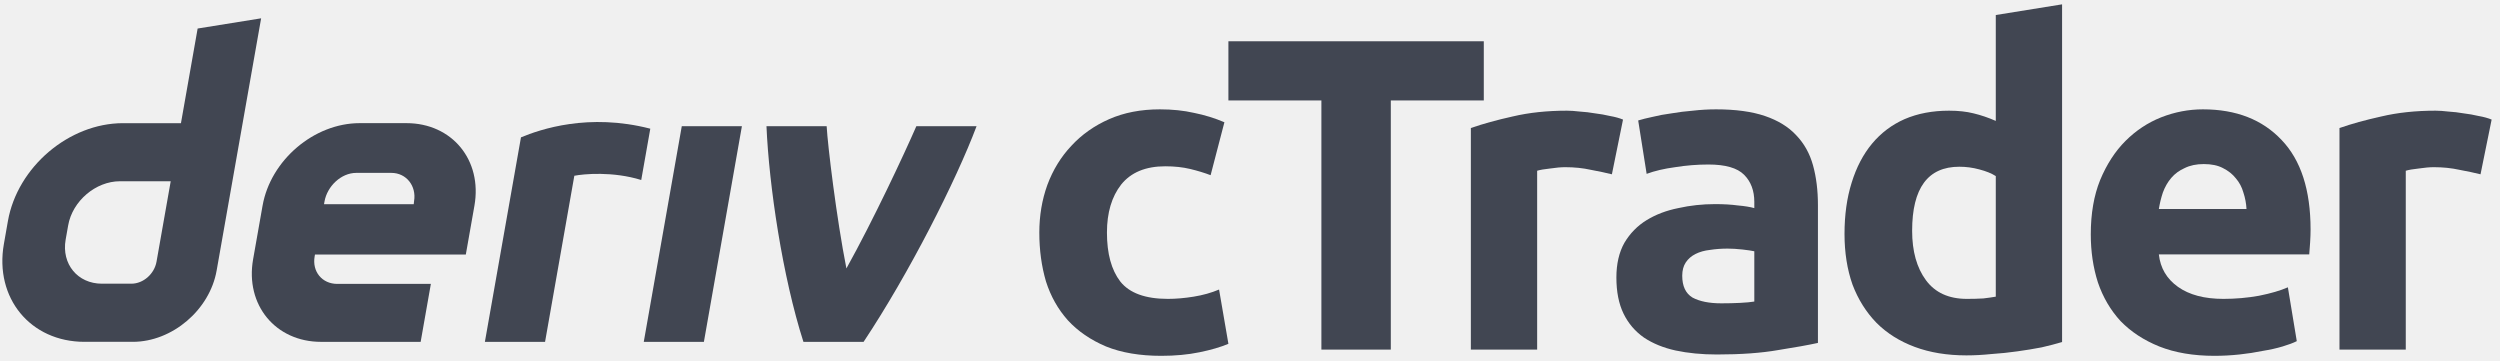
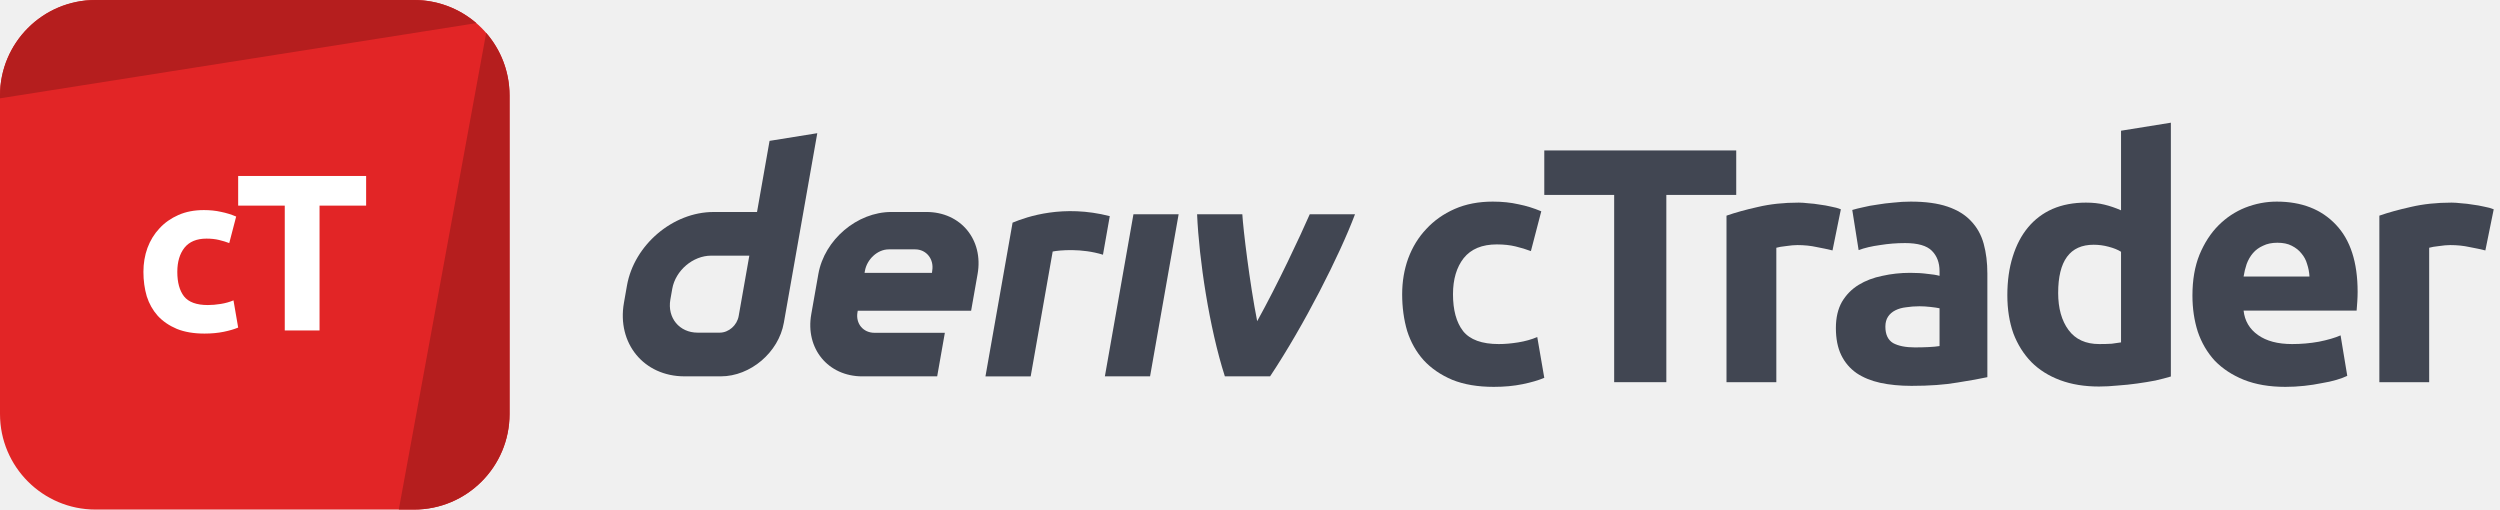
- <svg xmlns="http://www.w3.org/2000/svg" width="236" height="34" viewBox="0 0 236 34" fill="none">
-   <path fill-rule="evenodd" clip-rule="evenodd" d="M18.657 2.693L17.082 11.627H11.614C6.512 11.627 1.649 15.76 0.748 20.862L0.366 23.034C-0.531 28.135 2.873 32.269 7.975 32.269H12.536C16.254 32.269 19.796 29.259 20.45 25.541L24.651 1.729L18.657 2.693ZM14.777 24.698C14.576 25.846 13.542 26.781 12.393 26.781H9.622C7.329 26.781 5.795 24.92 6.197 22.623L6.436 21.269C6.843 18.976 9.031 17.11 11.324 17.11H16.115L14.777 24.698Z" fill="#414652" />
-   <path d="M60.772 32.27H66.448L70.036 11.913H64.36L60.772 32.27Z" fill="#414652" />
-   <path d="M60.961 14.567L60.962 14.562C61.104 13.758 61.246 12.953 61.388 12.148C55.564 10.647 51.027 12.2 49.18 12.965C49.18 12.965 46.545 27.901 45.773 32.275H51.453C52.375 27.048 53.297 21.82 54.217 16.592C55.07 16.422 57.844 16.156 60.533 16.992C60.675 16.184 60.818 15.375 60.961 14.567Z" fill="#414652" />
-   <path fill-rule="evenodd" clip-rule="evenodd" d="M38.368 11.625H33.954C29.649 11.625 25.545 15.113 24.786 19.418L23.893 24.478C23.134 28.783 26.006 32.271 30.311 32.271H39.71L40.674 26.8H31.841C30.407 26.8 29.448 25.639 29.703 24.201L29.733 24.029H43.973L44.786 19.418C45.545 15.113 42.673 11.625 38.368 11.625ZM39.089 18.982L39.056 19.275H30.588L30.634 19.015C30.89 17.582 32.198 16.32 33.635 16.32H36.943C38.364 16.32 39.324 17.561 39.089 18.982Z" fill="#414652" />
-   <path d="M79.901 25.341C82.478 20.704 85.32 14.621 86.504 11.913H92.188C90.253 17.058 85.819 25.809 81.523 32.27H75.843C73.872 26.12 72.598 17.552 72.355 11.913H78.036C78.138 13.753 78.962 20.575 79.901 25.341Z" fill="#414652" />
-   <path d="M98.112 21.956C98.112 20.36 98.364 18.862 98.868 17.462C99.4 16.034 100.156 14.802 101.136 13.766C102.116 12.702 103.306 11.862 104.706 11.246C106.106 10.63 107.702 10.322 109.494 10.322C110.67 10.322 111.748 10.434 112.728 10.658C113.708 10.854 114.66 11.148 115.584 11.54L114.282 16.538C113.694 16.314 113.05 16.118 112.35 15.95C111.65 15.782 110.866 15.698 109.998 15.698C108.15 15.698 106.764 16.272 105.84 17.42C104.944 18.568 104.496 20.08 104.496 21.956C104.496 23.944 104.916 25.484 105.756 26.576C106.624 27.668 108.122 28.214 110.25 28.214C111.006 28.214 111.818 28.144 112.686 28.004C113.554 27.864 114.352 27.64 115.08 27.332L115.962 32.456C115.234 32.764 114.324 33.03 113.232 33.254C112.14 33.478 110.936 33.59 109.62 33.59C107.604 33.59 105.868 33.296 104.412 32.708C102.956 32.092 101.752 31.266 100.8 30.23C99.876 29.194 99.19 27.976 98.742 26.576C98.322 25.148 98.112 23.608 98.112 21.956Z" fill="#414652" />
-   <path d="M140.07 3.896V9.482H131.292V33.002H124.74V9.482H115.962V3.896H140.07Z" fill="#414652" />
-   <path d="M152.163 16.454C151.603 16.314 150.945 16.174 150.189 16.034C149.433 15.866 148.621 15.782 147.753 15.782C147.361 15.782 146.885 15.824 146.325 15.908C145.793 15.964 145.387 16.034 145.107 16.118V33.002H138.849V12.086C139.969 11.694 141.285 11.33 142.797 10.994C144.337 10.63 146.045 10.448 147.921 10.448C148.257 10.448 148.663 10.476 149.139 10.532C149.615 10.56 150.091 10.616 150.567 10.7C151.043 10.756 151.519 10.84 151.995 10.952C152.471 11.036 152.877 11.148 153.213 11.288L152.163 16.454Z" fill="#414652" />
-   <path d="M162.499 28.634C163.115 28.634 163.703 28.62 164.263 28.592C164.823 28.564 165.271 28.522 165.607 28.466V23.72C165.355 23.664 164.977 23.608 164.473 23.552C163.969 23.496 163.507 23.468 163.087 23.468C162.499 23.468 161.939 23.51 161.407 23.594C160.903 23.65 160.455 23.776 160.063 23.972C159.671 24.168 159.363 24.434 159.139 24.77C158.915 25.106 158.803 25.526 158.803 26.03C158.803 27.01 159.125 27.696 159.769 28.088C160.441 28.452 161.351 28.634 162.499 28.634ZM161.995 10.322C163.843 10.322 165.383 10.532 166.615 10.952C167.847 11.372 168.827 11.974 169.555 12.758C170.311 13.542 170.843 14.494 171.151 15.614C171.459 16.734 171.613 17.98 171.613 19.352V32.372C170.717 32.568 169.471 32.792 167.875 33.044C166.279 33.324 164.347 33.464 162.079 33.464C160.651 33.464 159.349 33.338 158.173 33.086C157.025 32.834 156.031 32.428 155.191 31.868C154.351 31.28 153.707 30.524 153.259 29.6C152.811 28.676 152.587 27.542 152.587 26.198C152.587 24.91 152.839 23.818 153.343 22.922C153.875 22.026 154.575 21.312 155.443 20.78C156.311 20.248 157.305 19.87 158.425 19.646C159.545 19.394 160.707 19.268 161.911 19.268C162.723 19.268 163.437 19.31 164.053 19.394C164.697 19.45 165.215 19.534 165.607 19.646V19.058C165.607 17.994 165.285 17.14 164.641 16.496C163.997 15.852 162.877 15.53 161.281 15.53C160.217 15.53 159.167 15.614 158.131 15.782C157.095 15.922 156.199 16.132 155.443 16.412L154.645 11.372C155.009 11.26 155.457 11.148 155.989 11.036C156.549 10.896 157.151 10.784 157.795 10.7C158.439 10.588 159.111 10.504 159.811 10.448C160.539 10.364 161.267 10.322 161.995 10.322Z" fill="#414652" />
-   <path d="M180.506 21.788C180.506 23.72 180.94 25.274 181.808 26.45C182.676 27.626 183.964 28.214 185.672 28.214C186.232 28.214 186.75 28.2 187.226 28.172C187.702 28.116 188.094 28.06 188.402 28.004V16.622C188.01 16.37 187.492 16.16 186.848 15.992C186.232 15.824 185.602 15.74 184.958 15.74C181.99 15.74 180.506 17.756 180.506 21.788ZM194.66 32.288C194.1 32.456 193.456 32.624 192.728 32.792C192 32.932 191.23 33.058 190.418 33.17C189.634 33.282 188.822 33.366 187.982 33.422C187.17 33.506 186.386 33.548 185.63 33.548C183.81 33.548 182.186 33.282 180.758 32.75C179.33 32.218 178.126 31.462 177.146 30.482C176.166 29.474 175.41 28.27 174.878 26.87C174.374 25.442 174.122 23.846 174.122 22.082C174.122 20.29 174.346 18.68 174.794 17.252C175.242 15.796 175.886 14.564 176.726 13.556C177.566 12.548 178.588 11.778 179.792 11.246C181.024 10.714 182.424 10.448 183.992 10.448C184.86 10.448 185.63 10.532 186.302 10.7C187.002 10.868 187.702 11.106 188.402 11.414V1.418L194.66 0.41V32.288Z" fill="#414652" />
-   <path d="M197.37 22.124C197.37 20.164 197.664 18.456 198.252 17C198.868 15.516 199.666 14.284 200.646 13.304C201.626 12.324 202.746 11.582 204.006 11.078C205.294 10.574 206.61 10.322 207.954 10.322C211.09 10.322 213.568 11.288 215.388 13.22C217.208 15.124 218.118 17.938 218.118 21.662C218.118 22.026 218.104 22.432 218.076 22.88C218.048 23.3 218.02 23.678 217.992 24.014H203.796C203.936 25.302 204.538 26.324 205.602 27.08C206.666 27.836 208.094 28.214 209.886 28.214C211.034 28.214 212.154 28.116 213.246 27.92C214.366 27.696 215.276 27.43 215.976 27.122L216.816 32.204C216.48 32.372 216.032 32.54 215.472 32.708C214.912 32.876 214.282 33.016 213.582 33.128C212.91 33.268 212.182 33.38 211.398 33.464C210.614 33.548 209.83 33.59 209.046 33.59C207.058 33.59 205.322 33.296 203.838 32.708C202.382 32.12 201.164 31.322 200.184 30.314C199.232 29.278 198.518 28.06 198.042 26.66C197.594 25.26 197.37 23.748 197.37 22.124ZM212.07 19.73C212.042 19.198 211.944 18.68 211.776 18.176C211.636 17.672 211.398 17.224 211.062 16.832C210.754 16.44 210.348 16.118 209.844 15.866C209.368 15.614 208.766 15.488 208.038 15.488C207.338 15.488 206.736 15.614 206.232 15.866C205.728 16.09 205.308 16.398 204.972 16.79C204.636 17.182 204.37 17.644 204.174 18.176C204.006 18.68 203.88 19.198 203.796 19.73H212.07Z" fill="#414652" />
-   <path d="M234.161 16.454C233.601 16.314 232.943 16.174 232.187 16.034C231.431 15.866 230.619 15.782 229.751 15.782C229.359 15.782 228.883 15.824 228.323 15.908C227.791 15.964 227.385 16.034 227.105 16.118V33.002H220.847V12.086C221.967 11.694 223.283 11.33 224.795 10.994C226.335 10.63 228.043 10.448 229.919 10.448C230.255 10.448 230.661 10.476 231.137 10.532C231.613 10.56 232.089 10.616 232.565 10.7C233.041 10.756 233.517 10.84 233.993 10.952C234.469 11.036 234.875 11.148 235.211 11.288L234.161 16.454Z" fill="#414652" />
+ <svg xmlns="http://www.w3.org/2000/svg" width="314" height="64" viewBox="0 0 314 64" fill="none">
+   <path d="M0 12C0 5.373 5.373 0 12 0H52C58.627 0 64 5.373 64 12V52C64 58.627 58.627 64 52 64H12C5.373 64 0 58.627 0 52V12Z" fill="#E22526" />
+   <path d="M12 0C5.373 0 0 5.373 0 12V12.349L59.829 2.905C57.727 1.095 54.992 0 52 0H12Z" fill="#B51E1E" />
+   <path d="M61.064 4.135L50.089 64L52 64C58.627 64 64 58.627 64 52V12C64 8.992 62.893 6.242 61.064 4.135Z" fill="#B51E1E" />
+   <path d="M18.014 34.142C18.014 33.078 18.182 32.079 18.518 31.146C18.873 30.194 19.377 29.373 20.03 28.682C20.683 27.973 21.477 27.413 22.41 27.002C23.343 26.591 24.407 26.386 25.602 26.386C26.386 26.386 27.105 26.461 27.758 26.61C28.411 26.741 29.046 26.937 29.662 27.198L28.794 30.53C28.402 30.381 27.973 30.25 27.506 30.138C27.039 30.026 26.517 29.97 25.938 29.97C24.706 29.97 23.782 30.353 23.166 31.118C22.569 31.883 22.27 32.891 22.27 34.142C22.27 35.467 22.55 36.494 23.11 37.222C23.689 37.95 24.687 38.314 26.106 38.314C26.61 38.314 27.151 38.267 27.73 38.174C28.309 38.081 28.841 37.931 29.326 37.726L29.914 41.142C29.429 41.347 28.822 41.525 28.094 41.674C27.366 41.823 26.563 41.898 25.686 41.898C24.342 41.898 23.185 41.702 22.214 41.31C21.243 40.899 20.441 40.349 19.806 39.658C19.19 38.967 18.733 38.155 18.434 37.222C18.154 36.27 18.014 35.243 18.014 34.142Z" fill="white" />
+   <path d="M45.986 22.102V25.826H40.134V41.506H35.766V25.826H29.914V22.102H45.986Z" fill="white" />
+   <path fill-rule="evenodd" clip-rule="evenodd" d="M96.657 17.693L95.082 26.627H89.614C84.512 26.627 79.649 30.76 78.748 35.862L78.366 38.034C77.469 43.135 80.873 47.269 85.975 47.269H90.536C94.254 47.269 97.796 44.259 98.45 40.541L102.651 16.729L96.657 17.693ZM92.777 39.698C92.576 40.846 91.542 41.781 90.393 41.781H87.622C85.329 41.781 83.795 39.92 84.197 37.623L84.436 36.269C84.843 33.976 87.031 32.11 89.324 32.11H94.115L92.777 39.698Z" fill="#414652" />
+   <path d="M138.772 47.27H144.448L148.036 26.913H142.36L138.772 47.27Z" fill="#414652" />
+   <path d="M138.961 29.567L138.962 29.562C139.104 28.758 139.246 27.953 139.388 27.148C133.564 25.647 129.027 27.2 127.18 27.965C127.18 27.965 124.545 42.901 123.773 47.275H129.453C130.375 42.048 131.297 36.82 132.217 31.592C133.07 31.422 135.844 31.156 138.533 31.992C138.675 31.184 138.818 30.375 138.961 29.567Z" fill="#414652" />
+   <path fill-rule="evenodd" clip-rule="evenodd" d="M116.368 26.625H111.954C107.649 26.625 103.545 30.113 102.786 34.418L101.893 39.478C101.134 43.783 104.006 47.271 108.311 47.271H117.71L118.674 41.8H109.841C108.408 41.8 107.447 40.639 107.703 39.201L107.733 39.029H121.973L122.786 34.418C123.545 30.113 120.673 26.625 116.368 26.625ZM117.089 33.982L117.056 34.275H108.588L108.634 34.016C108.89 32.582 110.198 31.32 111.635 31.32H114.943C116.364 31.32 117.324 32.561 117.089 33.982Z" fill="#414652" />
+   <path d="M157.901 40.341C160.479 35.704 163.32 29.621 164.504 26.913H170.188C168.253 32.058 163.819 40.809 159.523 47.27H153.843C151.872 41.12 150.598 32.552 150.355 26.913H156.036C156.138 28.753 156.962 35.575 157.901 40.341Z" fill="#414652" />
+   <path d="M176.112 36.956C176.112 35.36 176.364 33.862 176.868 32.462C177.4 31.034 178.156 29.802 179.136 28.766C180.116 27.702 181.306 26.862 182.706 26.246C184.106 25.63 185.702 25.322 187.494 25.322C188.67 25.322 189.748 25.434 190.728 25.658C191.708 25.854 192.66 26.148 193.584 26.54L192.282 31.538C191.694 31.314 191.05 31.118 190.35 30.95C189.65 30.782 188.866 30.698 187.998 30.698C186.15 30.698 184.764 31.272 183.84 32.42C182.944 33.568 182.496 35.08 182.496 36.956C182.496 38.944 182.916 40.484 183.756 41.576C184.624 42.668 186.122 43.214 188.25 43.214C189.006 43.214 189.818 43.144 190.686 43.004C191.554 42.864 192.352 42.64 193.08 42.332L193.962 47.456C193.234 47.764 192.324 48.03 191.232 48.254C190.14 48.478 188.936 48.59 187.62 48.59C185.604 48.59 183.868 48.296 182.412 47.708C180.956 47.092 179.752 46.266 178.8 45.23C177.876 44.194 177.19 42.976 176.742 41.576C176.322 40.148 176.112 38.608 176.112 36.956Z" fill="#414652" />
+   <path d="M218.07 18.896V24.482H209.292V48.002H202.74V24.482H193.962V18.896H218.07Z" fill="#414652" />
+   <path d="M230.163 31.454C229.603 31.314 228.945 31.174 228.189 31.034C227.433 30.866 226.621 30.782 225.753 30.782C225.361 30.782 224.885 30.824 224.325 30.908C223.793 30.964 223.387 31.034 223.107 31.118V48.002H216.849V27.086C217.969 26.694 219.285 26.33 220.797 25.994C222.337 25.63 224.045 25.448 225.921 25.448C226.257 25.448 226.663 25.476 227.139 25.532C227.615 25.56 228.091 25.616 228.567 25.7C229.043 25.756 229.519 25.84 229.995 25.952C230.471 26.036 230.877 26.148 231.213 26.288L230.163 31.454Z" fill="#414652" />
+   <path d="M240.499 43.634C241.115 43.634 241.703 43.62 242.263 43.592C242.823 43.564 243.271 43.522 243.607 43.466V38.72C243.355 38.664 242.977 38.608 242.473 38.552C241.969 38.496 241.507 38.468 241.087 38.468C240.499 38.468 239.939 38.51 239.407 38.594C238.903 38.65 238.455 38.776 238.063 38.972C237.671 39.168 237.363 39.434 237.139 39.77C236.915 40.106 236.803 40.526 236.803 41.03C236.803 42.01 237.125 42.696 237.769 43.088C238.441 43.452 239.351 43.634 240.499 43.634ZM239.995 25.322C241.843 25.322 243.383 25.532 244.615 25.952C245.847 26.372 246.827 26.974 247.555 27.758C248.311 28.542 248.843 29.494 249.151 30.614C249.459 31.734 249.613 32.98 249.613 34.352V47.372C248.717 47.568 247.471 47.792 245.875 48.044C244.279 48.324 242.347 48.464 240.079 48.464C238.651 48.464 237.349 48.338 236.173 48.086C235.025 47.834 234.031 47.428 233.191 46.868C232.351 46.28 231.707 45.524 231.259 44.6C230.811 43.676 230.587 42.542 230.587 41.198C230.587 39.91 230.839 38.818 231.343 37.922C231.875 37.026 232.575 36.312 233.443 35.78C234.311 35.248 235.305 34.87 236.425 34.646C237.545 34.394 238.707 34.268 239.911 34.268C240.723 34.268 241.437 34.31 242.053 34.394C242.697 34.45 243.215 34.534 243.607 34.646V34.058C243.607 32.994 243.285 32.14 242.641 31.496C241.997 30.852 240.877 30.53 239.281 30.53C238.217 30.53 237.167 30.614 236.131 30.782C235.095 30.922 234.199 31.132 233.443 31.412L232.645 26.372C233.009 26.26 233.457 26.148 233.989 26.036C234.549 25.896 235.151 25.784 235.795 25.7C236.439 25.588 237.111 25.504 237.811 25.448C238.539 25.364 239.267 25.322 239.995 25.322Z" fill="#414652" />
+   <path d="M258.506 36.788C258.506 38.72 258.94 40.274 259.808 41.45C260.676 42.626 261.964 43.214 263.672 43.214C264.232 43.214 264.75 43.2 265.226 43.172C265.702 43.116 266.094 43.06 266.402 43.004V31.622C266.01 31.37 265.492 31.16 264.848 30.992C264.232 30.824 263.602 30.74 262.958 30.74C259.99 30.74 258.506 32.756 258.506 36.788ZM272.66 47.288C272.1 47.456 271.456 47.624 270.728 47.792C270 47.932 269.23 48.058 268.418 48.17C267.634 48.282 266.822 48.366 265.982 48.422C265.17 48.506 264.386 48.548 263.63 48.548C261.81 48.548 260.186 48.282 258.758 47.75C257.33 47.218 256.126 46.462 255.146 45.482C254.166 44.474 253.41 43.27 252.878 41.87C252.374 40.442 252.122 38.846 252.122 37.082C252.122 35.29 252.346 33.68 252.794 32.252C253.242 30.796 253.886 29.564 254.726 28.556C255.566 27.548 256.588 26.778 257.792 26.246C259.024 25.714 260.424 25.448 261.992 25.448C262.86 25.448 263.63 25.532 264.302 25.7C265.002 25.868 265.702 26.106 266.402 26.414V16.418L272.66 15.41V47.288Z" fill="#414652" />
+   <path d="M275.37 37.124C275.37 35.164 275.664 33.456 276.252 32C276.868 30.516 277.666 29.284 278.646 28.304C279.626 27.324 280.746 26.582 282.006 26.078C283.294 25.574 284.61 25.322 285.954 25.322C289.09 25.322 291.568 26.288 293.388 28.22C295.208 30.124 296.118 32.938 296.118 36.662C296.118 37.026 296.104 37.432 296.076 37.88C296.048 38.3 296.02 38.678 295.992 39.014H281.796C281.936 40.302 282.538 41.324 283.602 42.08C284.666 42.836 286.094 43.214 287.886 43.214C289.034 43.214 290.154 43.116 291.246 42.92C292.366 42.696 293.276 42.43 293.976 42.122L294.816 47.204C294.48 47.372 294.032 47.54 293.472 47.708C292.912 47.876 292.282 48.016 291.582 48.128C290.91 48.268 290.182 48.38 289.398 48.464C288.614 48.548 287.83 48.59 287.046 48.59C285.058 48.59 283.322 48.296 281.838 47.708C280.382 47.12 279.164 46.322 278.184 45.314C277.232 44.278 276.518 43.06 276.042 41.66C275.594 40.26 275.37 38.748 275.37 37.124ZM290.07 34.73C290.042 34.198 289.944 33.68 289.776 33.176C289.636 32.672 289.398 32.224 289.062 31.832C288.754 31.44 288.348 31.118 287.844 30.866C287.368 30.614 286.766 30.488 286.038 30.488C285.338 30.488 284.736 30.614 284.232 30.866C283.728 31.09 283.308 31.398 282.972 31.79C282.636 32.182 282.37 32.644 282.174 33.176C282.006 33.68 281.88 34.198 281.796 34.73H290.07Z" fill="#414652" />
+   <path d="M312.161 31.454C311.601 31.314 310.943 31.174 310.187 31.034C309.431 30.866 308.619 30.782 307.751 30.782C307.359 30.782 306.883 30.824 306.323 30.908C305.791 30.964 305.385 31.034 305.105 31.118V48.002H298.847V27.086C299.967 26.694 301.283 26.33 302.795 25.994C304.335 25.63 306.043 25.448 307.919 25.448C308.255 25.448 308.661 25.476 309.137 25.532C309.613 25.56 310.089 25.616 310.565 25.7C311.041 25.756 311.517 25.84 311.993 25.952C312.469 26.036 312.875 26.148 313.211 26.288L312.161 31.454Z" fill="#414652" />
</svg>
